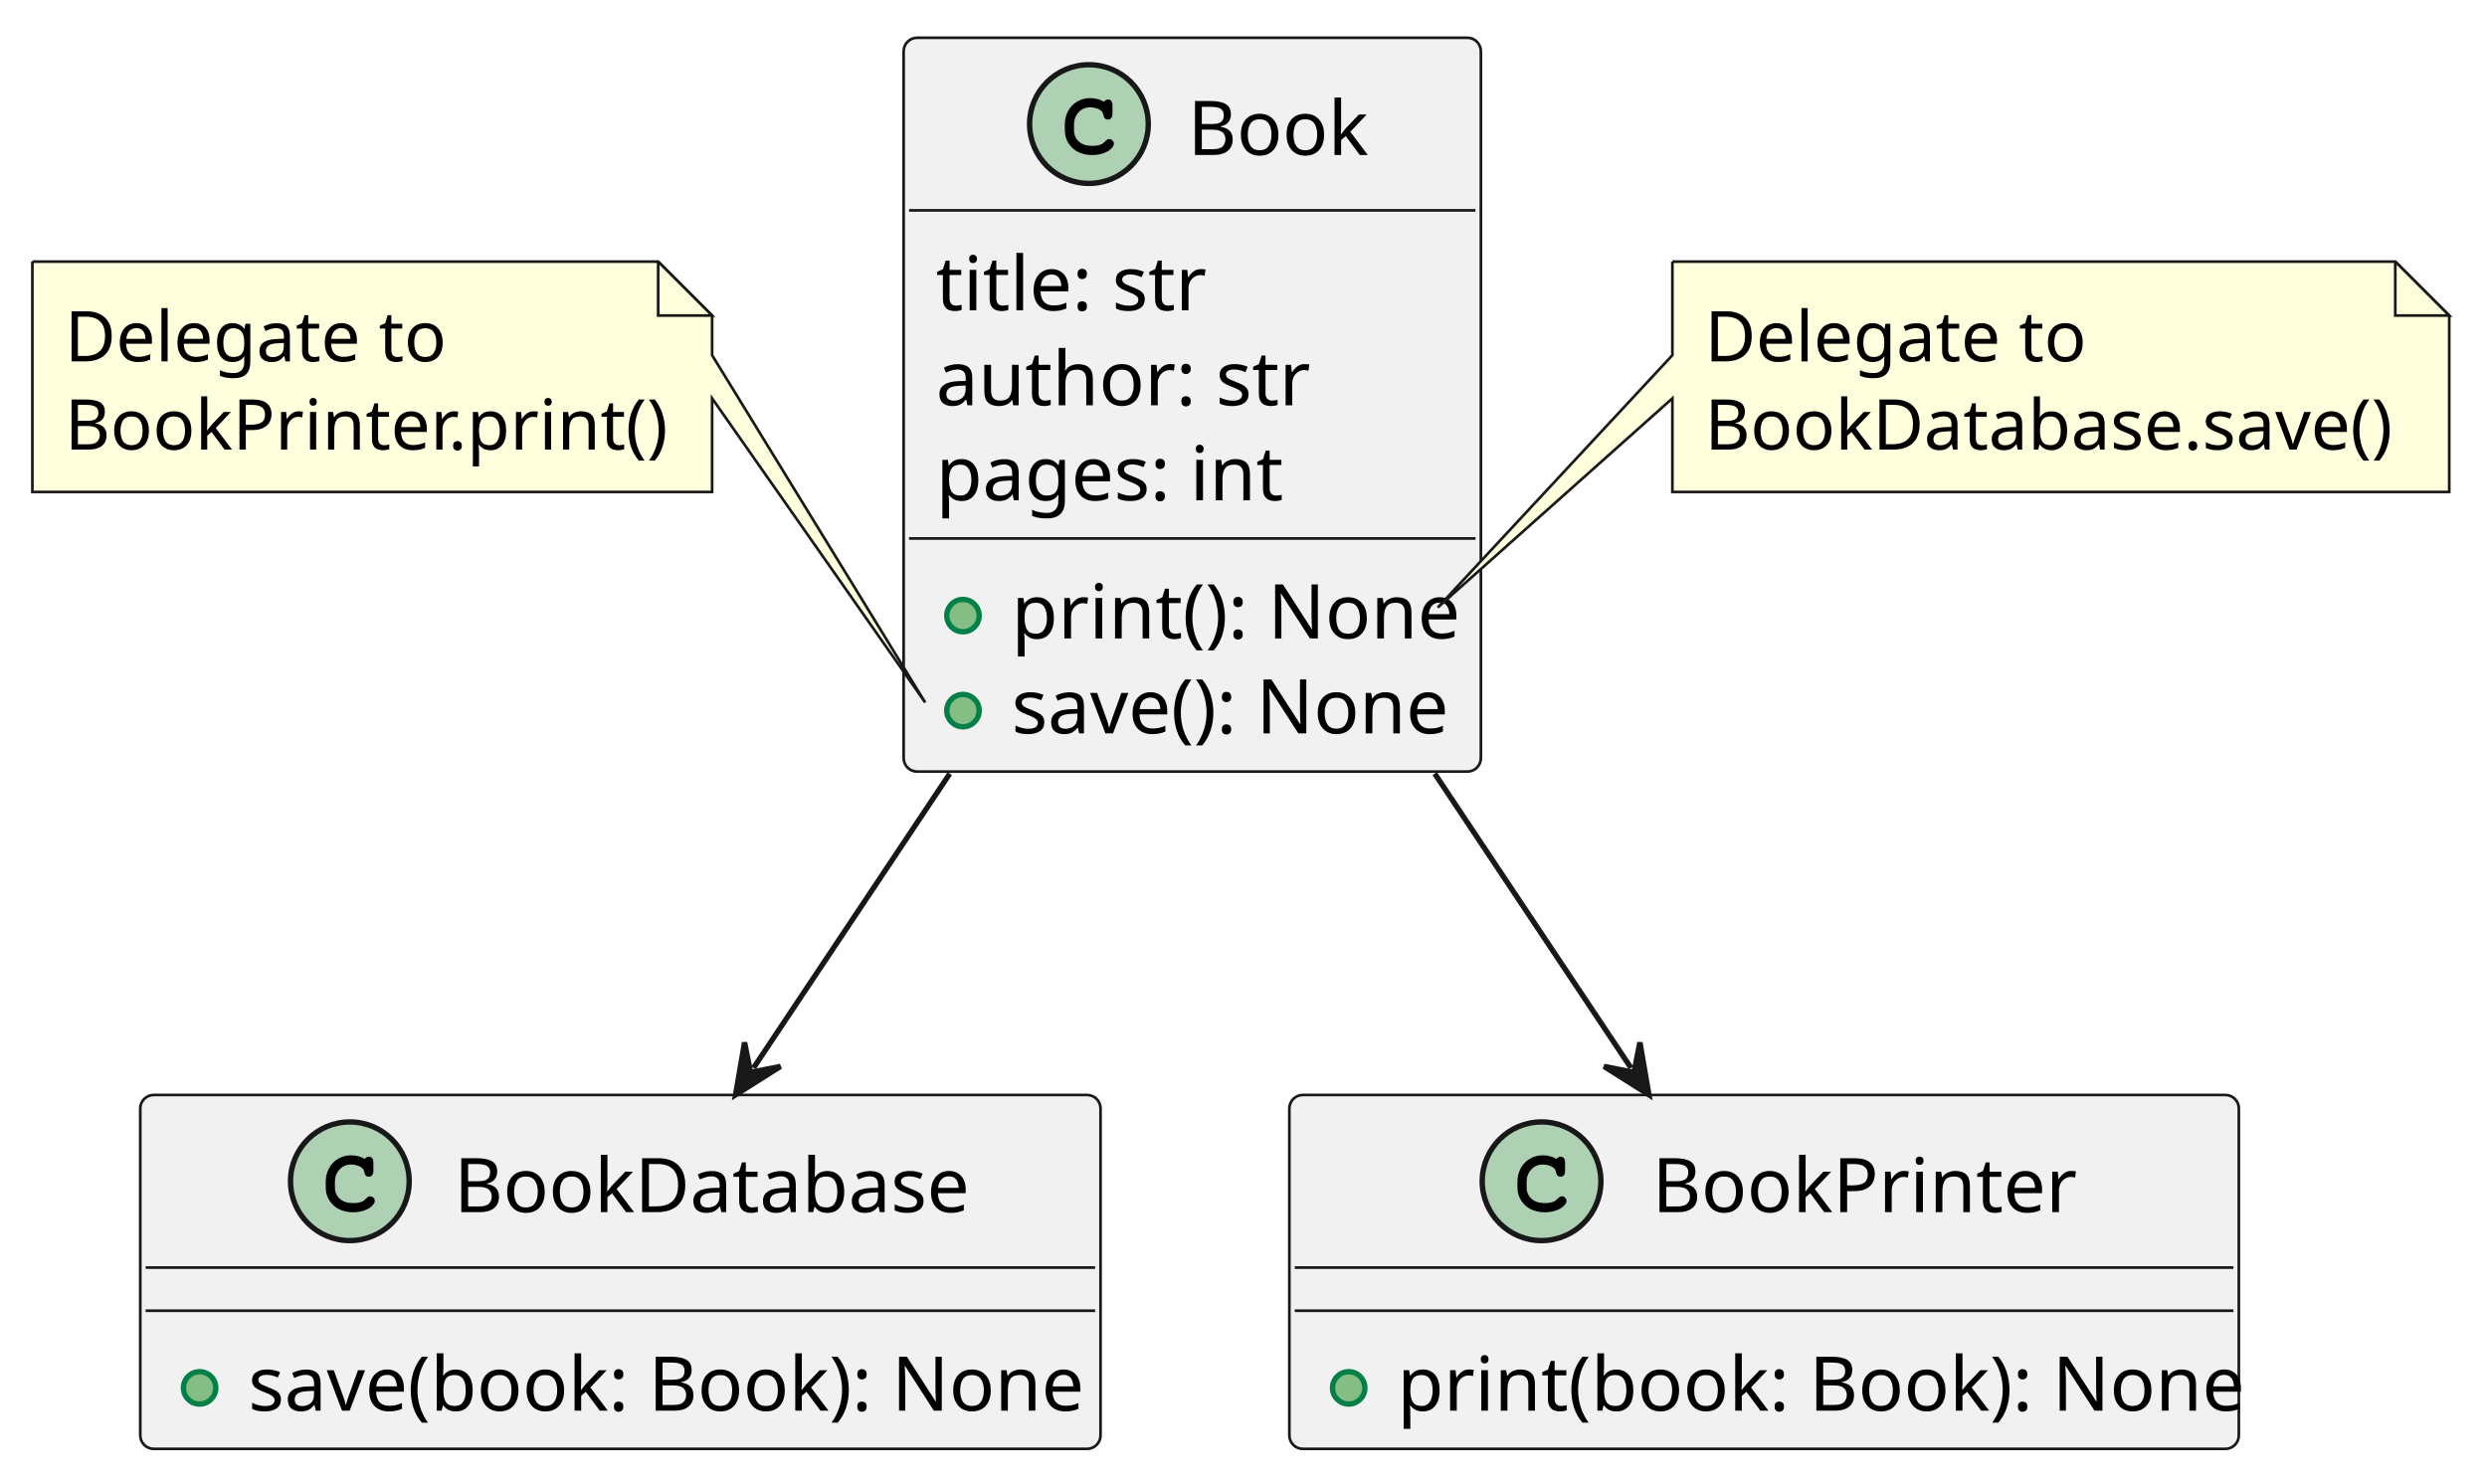
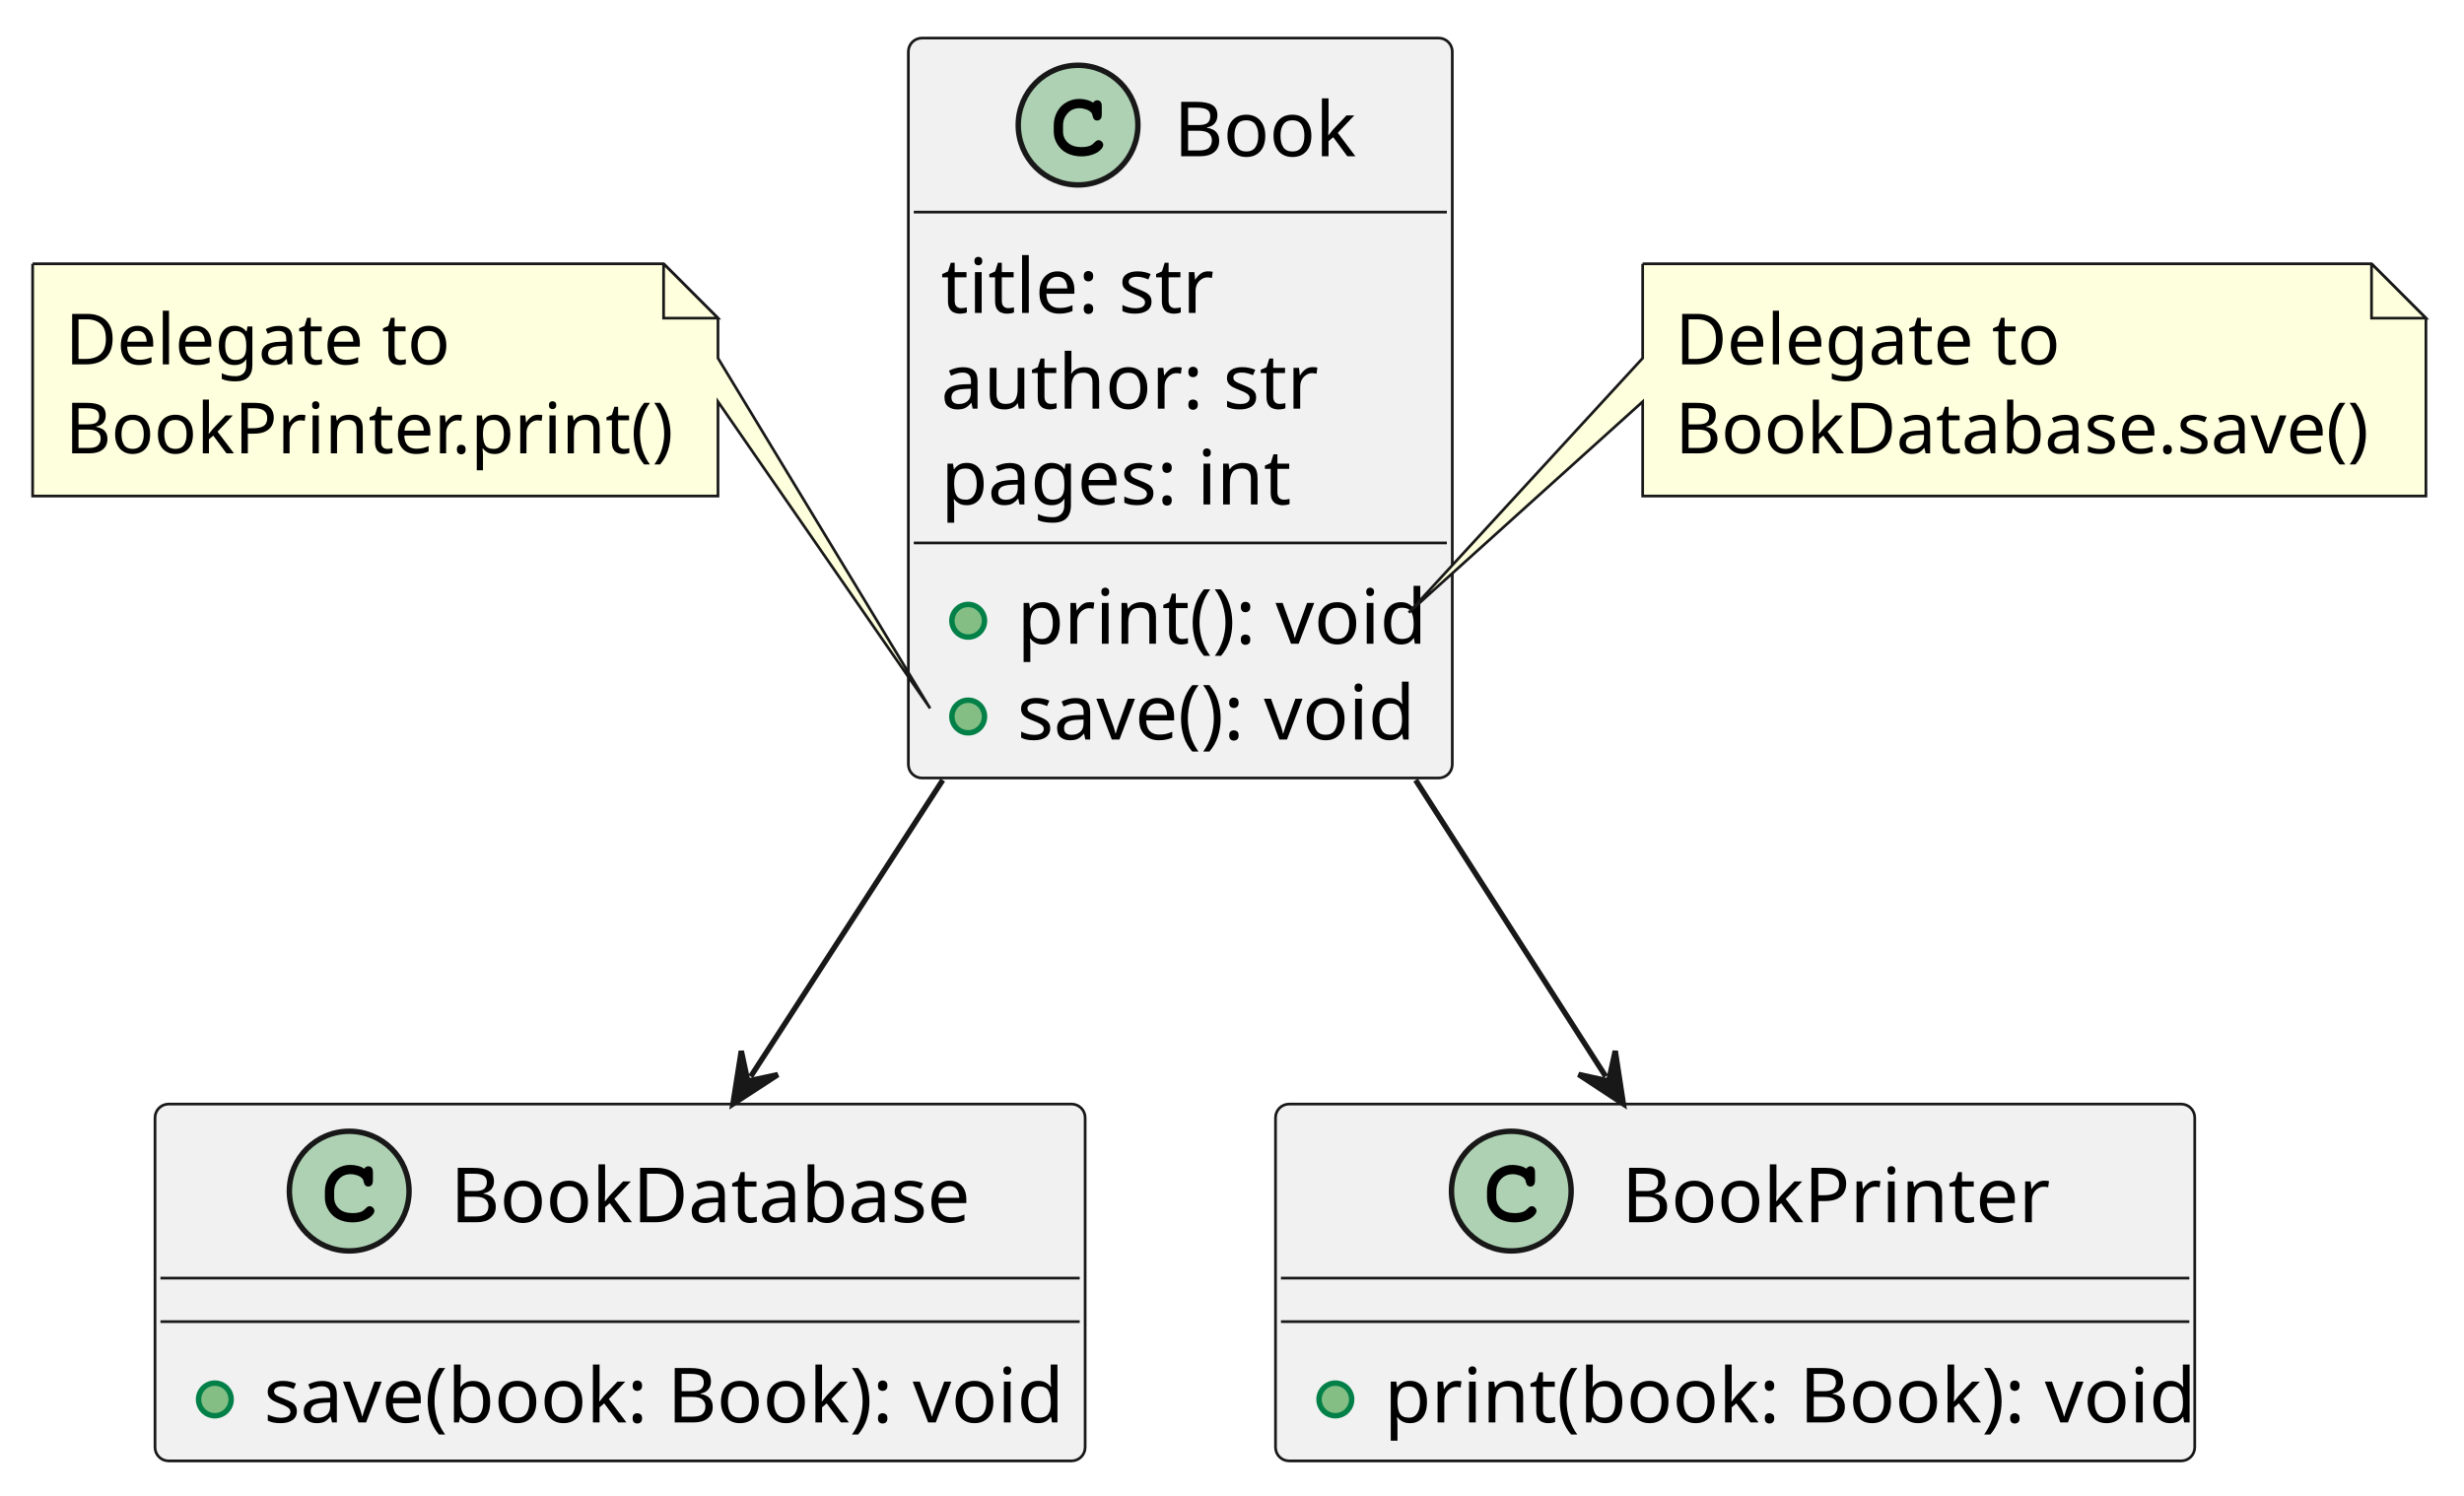
- <svg xmlns="http://www.w3.org/2000/svg" contentStyleType="text/css" height="275px" preserveAspectRatio="none" style="width:461px;height:275px;background:#FFFFFF;" version="1.1" viewBox="0 0 461 275" width="461px" zoomAndPan="magnify">
+ <svg xmlns="http://www.w3.org/2000/svg" contentStyleType="text/css" height="275px" preserveAspectRatio="none" style="width:453px;height:275px;background:#FFFFFF;" version="1.1" viewBox="0 0 453 275" width="453px" zoomAndPan="magnify">
  <defs />
  <g>
    <g id="elem_Book">
-       <rect codeLine="2" fill="#F1F1F1" height="136.047" id="Book" rx="2.5" ry="2.5" style="stroke:#181818;stroke-width:0.5;" width="107" x="167.5" y="7" />
-       <ellipse cx="201.85" cy="23" fill="#ADD1B2" rx="11" ry="11" style="stroke:#181818;stroke-width:1.0;" />
-       <path d="M204.616,18.875 Q204.772,18.656 204.959,18.547 Q205.147,18.438 205.366,18.438 Q205.741,18.438 205.975,18.703 Q206.209,18.953 206.209,19.562 L206.209,21.016 Q206.209,21.625 205.975,21.891 Q205.741,22.156 205.366,22.156 Q205.022,22.156 204.819,21.953 Q204.616,21.766 204.506,21.25 Q204.459,20.891 204.272,20.703 Q203.944,20.328 203.334,20.109 Q202.725,19.891 202.1,19.891 Q201.334,19.891 200.694,20.219 Q200.069,20.547 199.569,21.297 Q199.084,22.047 199.084,23.078 L199.084,24.172 Q199.084,25.406 199.975,26.234 Q200.866,27.047 202.459,27.047 Q203.397,27.047 204.053,26.797 Q204.444,26.641 204.866,26.203 Q205.131,25.938 205.272,25.859 Q205.428,25.781 205.631,25.781 Q205.959,25.781 206.209,26.047 Q206.475,26.297 206.475,26.641 Q206.475,26.984 206.131,27.391 Q205.631,27.969 204.834,28.297 Q203.756,28.75 202.459,28.75 Q200.944,28.75 199.741,28.125 Q198.756,27.625 198.069,26.562 Q197.381,25.484 197.381,24.203 L197.381,23.047 Q197.381,21.719 197.991,20.578 Q198.616,19.422 199.709,18.812 Q200.803,18.188 202.037,18.188 Q202.772,18.188 203.412,18.359 Q204.069,18.516 204.616,18.875 Z " fill="#000000" />
-       <text fill="#000000" font-family="sans-serif" font-size="14" lengthAdjust="spacing" textLength="32" x="220.15" y="28.729">Book</text>
-       <line style="stroke:#181818;stroke-width:0.5;" x1="168.5" x2="273.5" y1="39" y2="39" />
-       <text fill="#000000" font-family="sans-serif" font-size="14" lengthAdjust="spacing" textLength="46" x="173.5" y="57.533">title: str</text>
-       <text fill="#000000" font-family="sans-serif" font-size="14" lengthAdjust="spacing" textLength="65" x="173.5" y="75.143">author: str</text>
-       <text fill="#000000" font-family="sans-serif" font-size="14" lengthAdjust="spacing" textLength="62" x="173.5" y="92.752">pages: int</text>
-       <line style="stroke:#181818;stroke-width:0.5;" x1="168.5" x2="273.5" y1="99.828" y2="99.828" />
-       <ellipse cx="178.5" cy="114.133" fill="#84BE84" rx="3" ry="3" style="stroke:#038048;stroke-width:1.0;" />
-       <text fill="#000000" font-family="sans-serif" font-size="14" lengthAdjust="spacing" textLength="79" x="187.5" y="118.361">print(): None</text>
-       <ellipse cx="178.5" cy="131.742" fill="#84BE84" rx="3" ry="3" style="stroke:#038048;stroke-width:1.0;" />
-       <text fill="#000000" font-family="sans-serif" font-size="14" lengthAdjust="spacing" textLength="81" x="187.5" y="135.971">save(): None</text>
+       <rect codeLine="2" fill="#F1F1F1" height="136.047" id="Book" rx="2.5" ry="2.5" style="stroke:#181818;stroke-width:0.5;" width="100" x="167" y="7" />
+       <ellipse cx="198.2" cy="23" fill="#ADD1B2" rx="11" ry="11" style="stroke:#181818;stroke-width:1.0;" />
+       <path d="M200.966,18.875 Q201.122,18.656 201.309,18.547 Q201.497,18.438 201.716,18.438 Q202.091,18.438 202.325,18.703 Q202.559,18.953 202.559,19.562 L202.559,21.016 Q202.559,21.625 202.325,21.891 Q202.091,22.156 201.716,22.156 Q201.372,22.156 201.169,21.953 Q200.966,21.766 200.856,21.25 Q200.809,20.891 200.622,20.703 Q200.294,20.328 199.684,20.109 Q199.075,19.891 198.45,19.891 Q197.684,19.891 197.044,20.219 Q196.419,20.547 195.919,21.297 Q195.434,22.047 195.434,23.078 L195.434,24.172 Q195.434,25.406 196.325,26.234 Q197.216,27.047 198.809,27.047 Q199.747,27.047 200.403,26.797 Q200.794,26.641 201.216,26.203 Q201.481,25.938 201.622,25.859 Q201.778,25.781 201.981,25.781 Q202.309,25.781 202.559,26.047 Q202.825,26.297 202.825,26.641 Q202.825,26.984 202.481,27.391 Q201.981,27.969 201.184,28.297 Q200.106,28.75 198.809,28.75 Q197.294,28.75 196.091,28.125 Q195.106,27.625 194.419,26.562 Q193.731,25.484 193.731,24.203 L193.731,23.047 Q193.731,21.719 194.341,20.578 Q194.966,19.422 196.059,18.812 Q197.153,18.188 198.387,18.188 Q199.122,18.188 199.762,18.359 Q200.419,18.516 200.966,18.875 Z " fill="#000000" />
+       <text fill="#000000" font-family="sans-serif" font-size="14" lengthAdjust="spacing" textLength="32" x="215.8" y="28.729">Book</text>
+       <line style="stroke:#181818;stroke-width:0.5;" x1="168" x2="266" y1="39" y2="39" />
+       <text fill="#000000" font-family="sans-serif" font-size="14" lengthAdjust="spacing" textLength="46" x="173" y="57.533">title: str</text>
+       <text fill="#000000" font-family="sans-serif" font-size="14" lengthAdjust="spacing" textLength="65" x="173" y="75.143">author: str</text>
+       <text fill="#000000" font-family="sans-serif" font-size="14" lengthAdjust="spacing" textLength="62" x="173" y="92.752">pages: int</text>
+       <line style="stroke:#181818;stroke-width:0.5;" x1="168" x2="266" y1="99.828" y2="99.828" />
+       <ellipse cx="178" cy="114.133" fill="#84BE84" rx="3" ry="3" style="stroke:#038048;stroke-width:1.0;" />
+       <text fill="#000000" font-family="sans-serif" font-size="14" lengthAdjust="spacing" textLength="72" x="187" y="118.361">print(): void</text>
+       <ellipse cx="178" cy="131.742" fill="#84BE84" rx="3" ry="3" style="stroke:#038048;stroke-width:1.0;" />
+       <text fill="#000000" font-family="sans-serif" font-size="14" lengthAdjust="spacing" textLength="74" x="187" y="135.971">save(): void</text>
    </g>
-     <path d="M310,48.5 L310,65.852 L266.5,112.633 L310,73.852 L310,91.203 A0,0 0 0 0 310,91.203 L454,91.203 A0,0 0 0 0 454,91.203 L454,58.5 L444,48.5 L310,48.5 A0,0 0 0 0 310,48.5 " fill="#FEFFDD" style="stroke:#181818;stroke-width:0.5;" />
-     <path d="M444,48.5 L444,58.5 L454,58.5 L444,48.5 " fill="#FEFFDD" style="stroke:#181818;stroke-width:0.5;" />
-     <text fill="#000000" font-family="sans-serif" font-size="13" lengthAdjust="spacing" textLength="66" x="316" y="66.995">Delegate to</text>
-     <text fill="#000000" font-family="sans-serif" font-size="13" lengthAdjust="spacing" textLength="123" x="316" y="83.347">BookDatabase.save()</text>
-     <path d="M6,48.5 L6,91.203 A0,0 0 0 0 6,91.203 L132,91.203 A0,0 0 0 0 132,91.203 L132,73.852 L171.5,130.242 L132,65.852 L132,58.5 L122,48.5 L6,48.5 A0,0 0 0 0 6,48.5 " fill="#FEFFDD" style="stroke:#181818;stroke-width:0.5;" />
+     <path d="M302,48.5 L302,65.852 L259,112.633 L302,73.852 L302,91.203 A0,0 0 0 0 302,91.203 L446,91.203 A0,0 0 0 0 446,91.203 L446,58.5 L436,48.5 L302,48.5 A0,0 0 0 0 302,48.5 " fill="#FEFFDD" style="stroke:#181818;stroke-width:0.5;" />
+     <path d="M436,48.5 L436,58.5 L446,58.5 L436,48.5 " fill="#FEFFDD" style="stroke:#181818;stroke-width:0.5;" />
+     <text fill="#000000" font-family="sans-serif" font-size="13" lengthAdjust="spacing" textLength="66" x="308" y="66.995">Delegate to</text>
+     <text fill="#000000" font-family="sans-serif" font-size="13" lengthAdjust="spacing" textLength="123" x="308" y="83.347">BookDatabase.save()</text>
+     <path d="M6,48.5 L6,91.203 A0,0 0 0 0 6,91.203 L132,91.203 A0,0 0 0 0 132,91.203 L132,73.852 L171,130.242 L132,65.852 L132,58.5 L122,48.5 L6,48.5 A0,0 0 0 0 6,48.5 " fill="#FEFFDD" style="stroke:#181818;stroke-width:0.5;" />
    <path d="M122,48.5 L122,58.5 L132,58.5 L122,48.5 " fill="#FEFFDD" style="stroke:#181818;stroke-width:0.5;" />
    <text fill="#000000" font-family="sans-serif" font-size="13" lengthAdjust="spacing" textLength="66" x="12" y="66.995">Delegate to</text>
    <text fill="#000000" font-family="sans-serif" font-size="13" lengthAdjust="spacing" textLength="105" x="12" y="83.347">BookPrinter.print()</text>
    <g id="elem_BookDatabase">
-       <rect codeLine="20" fill="#F1F1F1" height="65.609" id="BookDatabase" rx="2.5" ry="2.5" style="stroke:#181818;stroke-width:0.5;" width="178" x="26" y="203" />
-       <ellipse cx="64.85" cy="219" fill="#ADD1B2" rx="11" ry="11" style="stroke:#181818;stroke-width:1.0;" />
-       <path d="M67.616,214.875 Q67.772,214.656 67.959,214.547 Q68.147,214.438 68.366,214.438 Q68.741,214.438 68.975,214.703 Q69.209,214.953 69.209,215.562 L69.209,217.016 Q69.209,217.625 68.975,217.891 Q68.741,218.156 68.366,218.156 Q68.022,218.156 67.819,217.953 Q67.616,217.766 67.506,217.25 Q67.459,216.891 67.272,216.703 Q66.944,216.328 66.334,216.109 Q65.725,215.891 65.1,215.891 Q64.334,215.891 63.694,216.219 Q63.069,216.547 62.569,217.297 Q62.084,218.047 62.084,219.078 L62.084,220.172 Q62.084,221.406 62.975,222.234 Q63.866,223.047 65.459,223.047 Q66.397,223.047 67.053,222.797 Q67.444,222.641 67.866,222.203 Q68.131,221.938 68.272,221.859 Q68.428,221.781 68.631,221.781 Q68.959,221.781 69.209,222.047 Q69.475,222.297 69.475,222.641 Q69.475,222.984 69.131,223.391 Q68.631,223.969 67.834,224.297 Q66.756,224.75 65.459,224.75 Q63.944,224.75 62.741,224.125 Q61.756,223.625 61.069,222.562 Q60.381,221.484 60.381,220.203 L60.381,219.047 Q60.381,217.719 60.991,216.578 Q61.616,215.422 62.709,214.812 Q63.803,214.188 65.037,214.188 Q65.772,214.188 66.412,214.359 Q67.069,214.516 67.616,214.875 Z " fill="#000000" />
-       <text fill="#000000" font-family="sans-serif" font-size="14" lengthAdjust="spacing" textLength="93" x="84.15" y="224.728">BookDatabase</text>
-       <line style="stroke:#181818;stroke-width:0.5;" x1="27" x2="203" y1="235" y2="235" />
-       <line style="stroke:#181818;stroke-width:0.5;" x1="27" x2="203" y1="243" y2="243" />
-       <ellipse cx="37" cy="257.305" fill="#84BE84" rx="3" ry="3" style="stroke:#038048;stroke-width:1.0;" />
-       <text fill="#000000" font-family="sans-serif" font-size="14" lengthAdjust="spacing" textLength="152" x="46" y="261.533">save(book: Book): None</text>
+       <rect codeLine="20" fill="#F1F1F1" height="65.609" id="BookDatabase" rx="2.5" ry="2.5" style="stroke:#181818;stroke-width:0.5;" width="171" x="28.5" y="203" />
+       <ellipse cx="64.2" cy="219" fill="#ADD1B2" rx="11" ry="11" style="stroke:#181818;stroke-width:1.0;" />
+       <path d="M66.966,214.875 Q67.122,214.656 67.309,214.547 Q67.497,214.438 67.716,214.438 Q68.091,214.438 68.325,214.703 Q68.559,214.953 68.559,215.562 L68.559,217.016 Q68.559,217.625 68.325,217.891 Q68.091,218.156 67.716,218.156 Q67.372,218.156 67.169,217.953 Q66.966,217.766 66.856,217.25 Q66.809,216.891 66.622,216.703 Q66.294,216.328 65.684,216.109 Q65.075,215.891 64.45,215.891 Q63.684,215.891 63.044,216.219 Q62.419,216.547 61.919,217.297 Q61.434,218.047 61.434,219.078 L61.434,220.172 Q61.434,221.406 62.325,222.234 Q63.216,223.047 64.809,223.047 Q65.747,223.047 66.403,222.797 Q66.794,222.641 67.216,222.203 Q67.481,221.938 67.622,221.859 Q67.778,221.781 67.981,221.781 Q68.309,221.781 68.559,222.047 Q68.825,222.297 68.825,222.641 Q68.825,222.984 68.481,223.391 Q67.981,223.969 67.184,224.297 Q66.106,224.75 64.809,224.75 Q63.294,224.75 62.091,224.125 Q61.106,223.625 60.419,222.562 Q59.731,221.484 59.731,220.203 L59.731,219.047 Q59.731,217.719 60.341,216.578 Q60.966,215.422 62.059,214.812 Q63.153,214.188 64.388,214.188 Q65.122,214.188 65.763,214.359 Q66.419,214.516 66.966,214.875 Z " fill="#000000" />
+       <text fill="#000000" font-family="sans-serif" font-size="14" lengthAdjust="spacing" textLength="93" x="82.8" y="224.728">BookDatabase</text>
+       <line style="stroke:#181818;stroke-width:0.5;" x1="29.5" x2="198.5" y1="235" y2="235" />
+       <line style="stroke:#181818;stroke-width:0.5;" x1="29.5" x2="198.5" y1="243" y2="243" />
+       <ellipse cx="39.5" cy="257.305" fill="#84BE84" rx="3" ry="3" style="stroke:#038048;stroke-width:1.0;" />
+       <text fill="#000000" font-family="sans-serif" font-size="14" lengthAdjust="spacing" textLength="145" x="48.5" y="261.533">save(book: Book): void</text>
    </g>
    <g id="elem_BookPrinter">
-       <rect codeLine="24" fill="#F1F1F1" height="65.609" id="BookPrinter" rx="2.5" ry="2.5" style="stroke:#181818;stroke-width:0.5;" width="176" x="239" y="203" />
-       <ellipse cx="285.75" cy="219" fill="#ADD1B2" rx="11" ry="11" style="stroke:#181818;stroke-width:1.0;" />
-       <path d="M288.516,214.875 Q288.672,214.656 288.859,214.547 Q289.047,214.438 289.266,214.438 Q289.641,214.438 289.875,214.703 Q290.109,214.953 290.109,215.562 L290.109,217.016 Q290.109,217.625 289.875,217.891 Q289.641,218.156 289.266,218.156 Q288.922,218.156 288.719,217.953 Q288.516,217.766 288.406,217.25 Q288.359,216.891 288.172,216.703 Q287.844,216.328 287.234,216.109 Q286.625,215.891 286,215.891 Q285.234,215.891 284.594,216.219 Q283.969,216.547 283.469,217.297 Q282.984,218.047 282.984,219.078 L282.984,220.172 Q282.984,221.406 283.875,222.234 Q284.766,223.047 286.359,223.047 Q287.297,223.047 287.953,222.797 Q288.344,222.641 288.766,222.203 Q289.031,221.938 289.172,221.859 Q289.328,221.781 289.531,221.781 Q289.859,221.781 290.109,222.047 Q290.375,222.297 290.375,222.641 Q290.375,222.984 290.031,223.391 Q289.531,223.969 288.734,224.297 Q287.656,224.75 286.359,224.75 Q284.844,224.75 283.641,224.125 Q282.656,223.625 281.969,222.562 Q281.281,221.484 281.281,220.203 L281.281,219.047 Q281.281,217.719 281.891,216.578 Q282.516,215.422 283.609,214.812 Q284.703,214.188 285.938,214.188 Q286.672,214.188 287.312,214.359 Q287.969,214.516 288.516,214.875 Z " fill="#000000" />
-       <text fill="#000000" font-family="sans-serif" font-size="14" lengthAdjust="spacing" textLength="74" x="306.25" y="224.728">BookPrinter</text>
-       <line style="stroke:#181818;stroke-width:0.5;" x1="240" x2="414" y1="235" y2="235" />
-       <line style="stroke:#181818;stroke-width:0.5;" x1="240" x2="414" y1="243" y2="243" />
-       <ellipse cx="250" cy="257.305" fill="#84BE84" rx="3" ry="3" style="stroke:#038048;stroke-width:1.0;" />
-       <text fill="#000000" font-family="sans-serif" font-size="14" lengthAdjust="spacing" textLength="150" x="259" y="261.533">print(book: Book): None</text>
+       <rect codeLine="24" fill="#F1F1F1" height="65.609" id="BookPrinter" rx="2.5" ry="2.5" style="stroke:#181818;stroke-width:0.5;" width="169" x="234.5" y="203" />
+       <ellipse cx="277.85" cy="219" fill="#ADD1B2" rx="11" ry="11" style="stroke:#181818;stroke-width:1.0;" />
+       <path d="M280.616,214.875 Q280.772,214.656 280.959,214.547 Q281.147,214.438 281.366,214.438 Q281.741,214.438 281.975,214.703 Q282.209,214.953 282.209,215.562 L282.209,217.016 Q282.209,217.625 281.975,217.891 Q281.741,218.156 281.366,218.156 Q281.022,218.156 280.819,217.953 Q280.616,217.766 280.506,217.25 Q280.459,216.891 280.272,216.703 Q279.944,216.328 279.334,216.109 Q278.725,215.891 278.1,215.891 Q277.334,215.891 276.694,216.219 Q276.069,216.547 275.569,217.297 Q275.084,218.047 275.084,219.078 L275.084,220.172 Q275.084,221.406 275.975,222.234 Q276.866,223.047 278.459,223.047 Q279.397,223.047 280.053,222.797 Q280.444,222.641 280.866,222.203 Q281.131,221.938 281.272,221.859 Q281.428,221.781 281.631,221.781 Q281.959,221.781 282.209,222.047 Q282.475,222.297 282.475,222.641 Q282.475,222.984 282.131,223.391 Q281.631,223.969 280.834,224.297 Q279.756,224.75 278.459,224.75 Q276.944,224.75 275.741,224.125 Q274.756,223.625 274.069,222.562 Q273.381,221.484 273.381,220.203 L273.381,219.047 Q273.381,217.719 273.991,216.578 Q274.616,215.422 275.709,214.812 Q276.803,214.188 278.038,214.188 Q278.772,214.188 279.413,214.359 Q280.069,214.516 280.616,214.875 Z " fill="#000000" />
+       <text fill="#000000" font-family="sans-serif" font-size="14" lengthAdjust="spacing" textLength="74" x="298.15" y="224.728">BookPrinter</text>
+       <line style="stroke:#181818;stroke-width:0.5;" x1="235.5" x2="402.5" y1="235" y2="235" />
+       <line style="stroke:#181818;stroke-width:0.5;" x1="235.5" x2="402.5" y1="243" y2="243" />
+       <ellipse cx="245.5" cy="257.305" fill="#84BE84" rx="3" ry="3" style="stroke:#038048;stroke-width:1.0;" />
+       <text fill="#000000" font-family="sans-serif" font-size="14" lengthAdjust="spacing" textLength="143" x="254.5" y="261.533">print(book: Book): void</text>
    </g>
    <g id="link_Book_BookDatabase">
-       <path codeLine="28" d="M176.05,143.43 C162.28,164.08 151.1,180.859 139.679,197.979 " fill="none" id="Book-to-BookDatabase" style="stroke:#181818;stroke-width:1.0;" />
-       <polygon fill="#181818" points="136.35,202.97,144.672,197.703,139.125,198.81,138.017,193.263,136.35,202.97" style="stroke:#181818;stroke-width:1.0;" />
+       <path codeLine="28" d="M173.32,143.43 C159.94,164.08 149.102,180.814 138.012,197.934 " fill="none" id="Book-to-BookDatabase" style="stroke:#181818;stroke-width:1.0;" />
+       <polygon fill="#181818" points="134.75,202.97,143,197.591,137.468,198.774,136.286,193.242,134.75,202.97" style="stroke:#181818;stroke-width:1.0;" />
    </g>
    <g id="link_Book_BookPrinter">
-       <path codeLine="29" d="M265.95,143.43 C279.72,164.08 290.901,180.859 302.32,197.979 " fill="none" id="Book-to-BookPrinter" style="stroke:#181818;stroke-width:1.0;" />
-       <polygon fill="#181818" points="305.65,202.97,303.983,193.263,302.875,198.81,297.328,197.703,305.65,202.97" style="stroke:#181818;stroke-width:1.0;" />
+       <path codeLine="29" d="M260.26,143.43 C273.51,164.08 284.231,180.799 295.211,197.919 " fill="none" id="Book-to-BookPrinter" style="stroke:#181818;stroke-width:1.0;" />
+       <polygon fill="#181818" points="298.45,202.97,296.958,193.235,295.751,198.761,290.224,197.554,298.45,202.97" style="stroke:#181818;stroke-width:1.0;" />
    </g>
  </g>
</svg>
